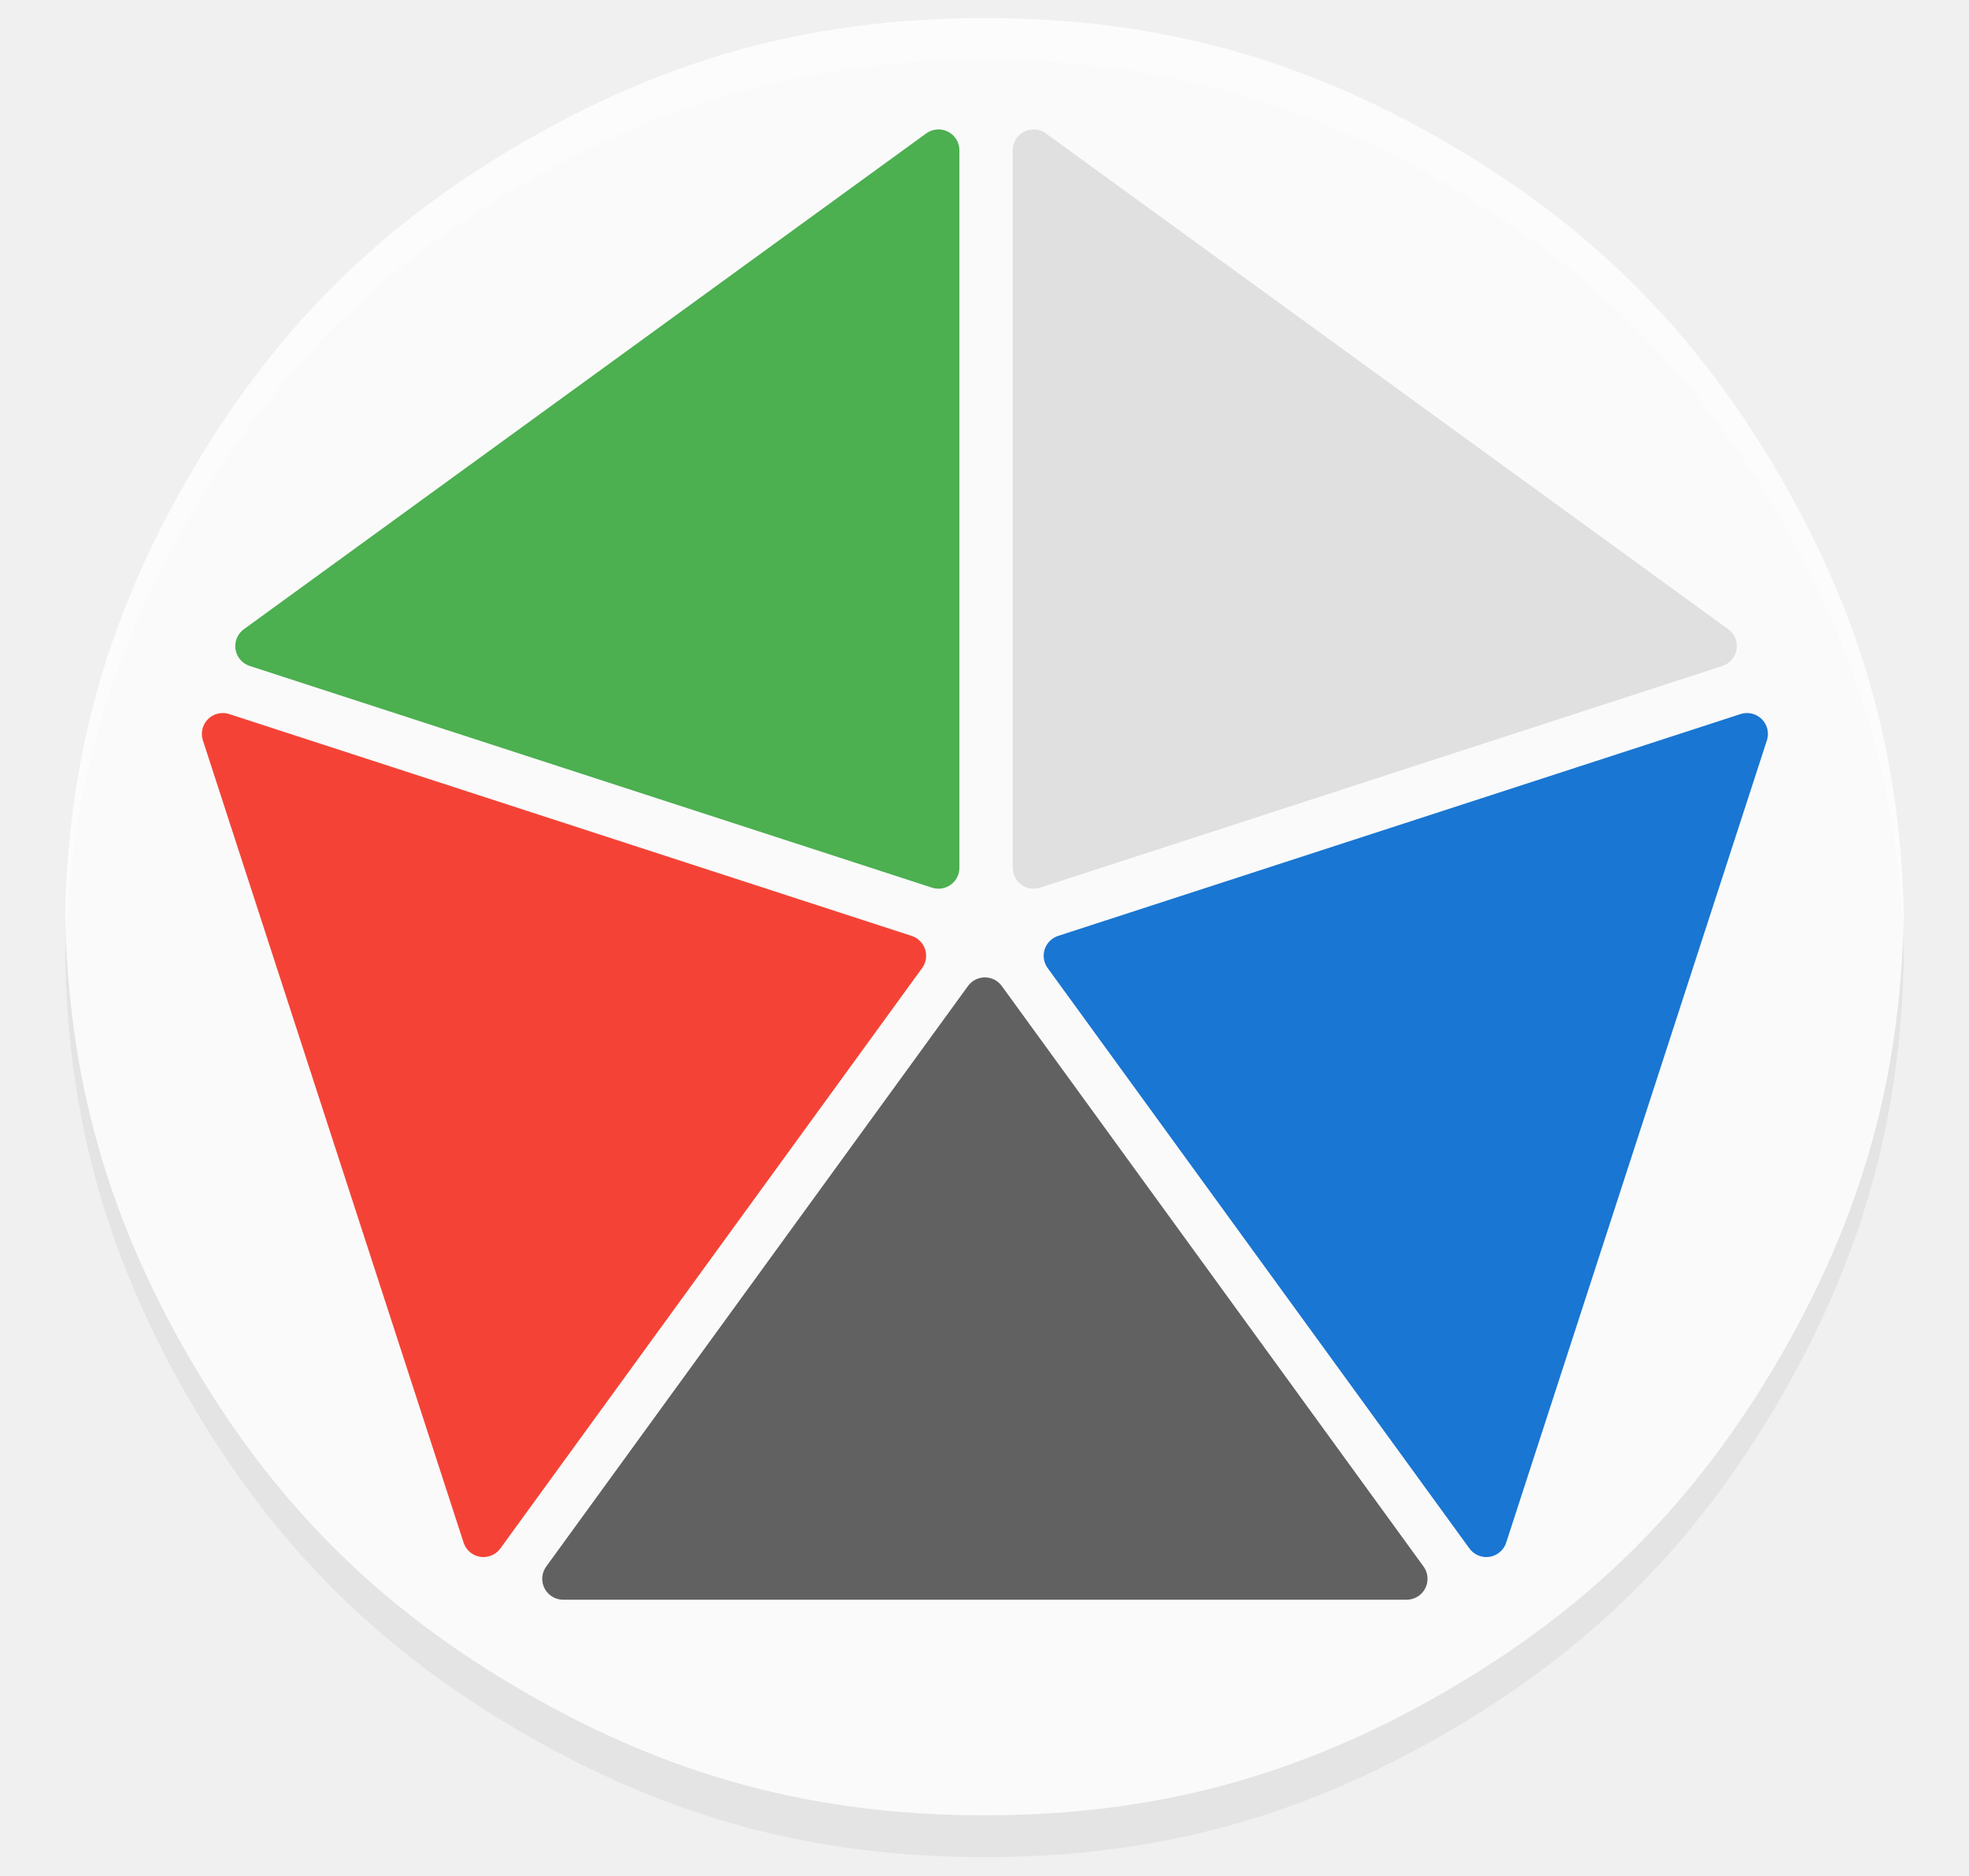
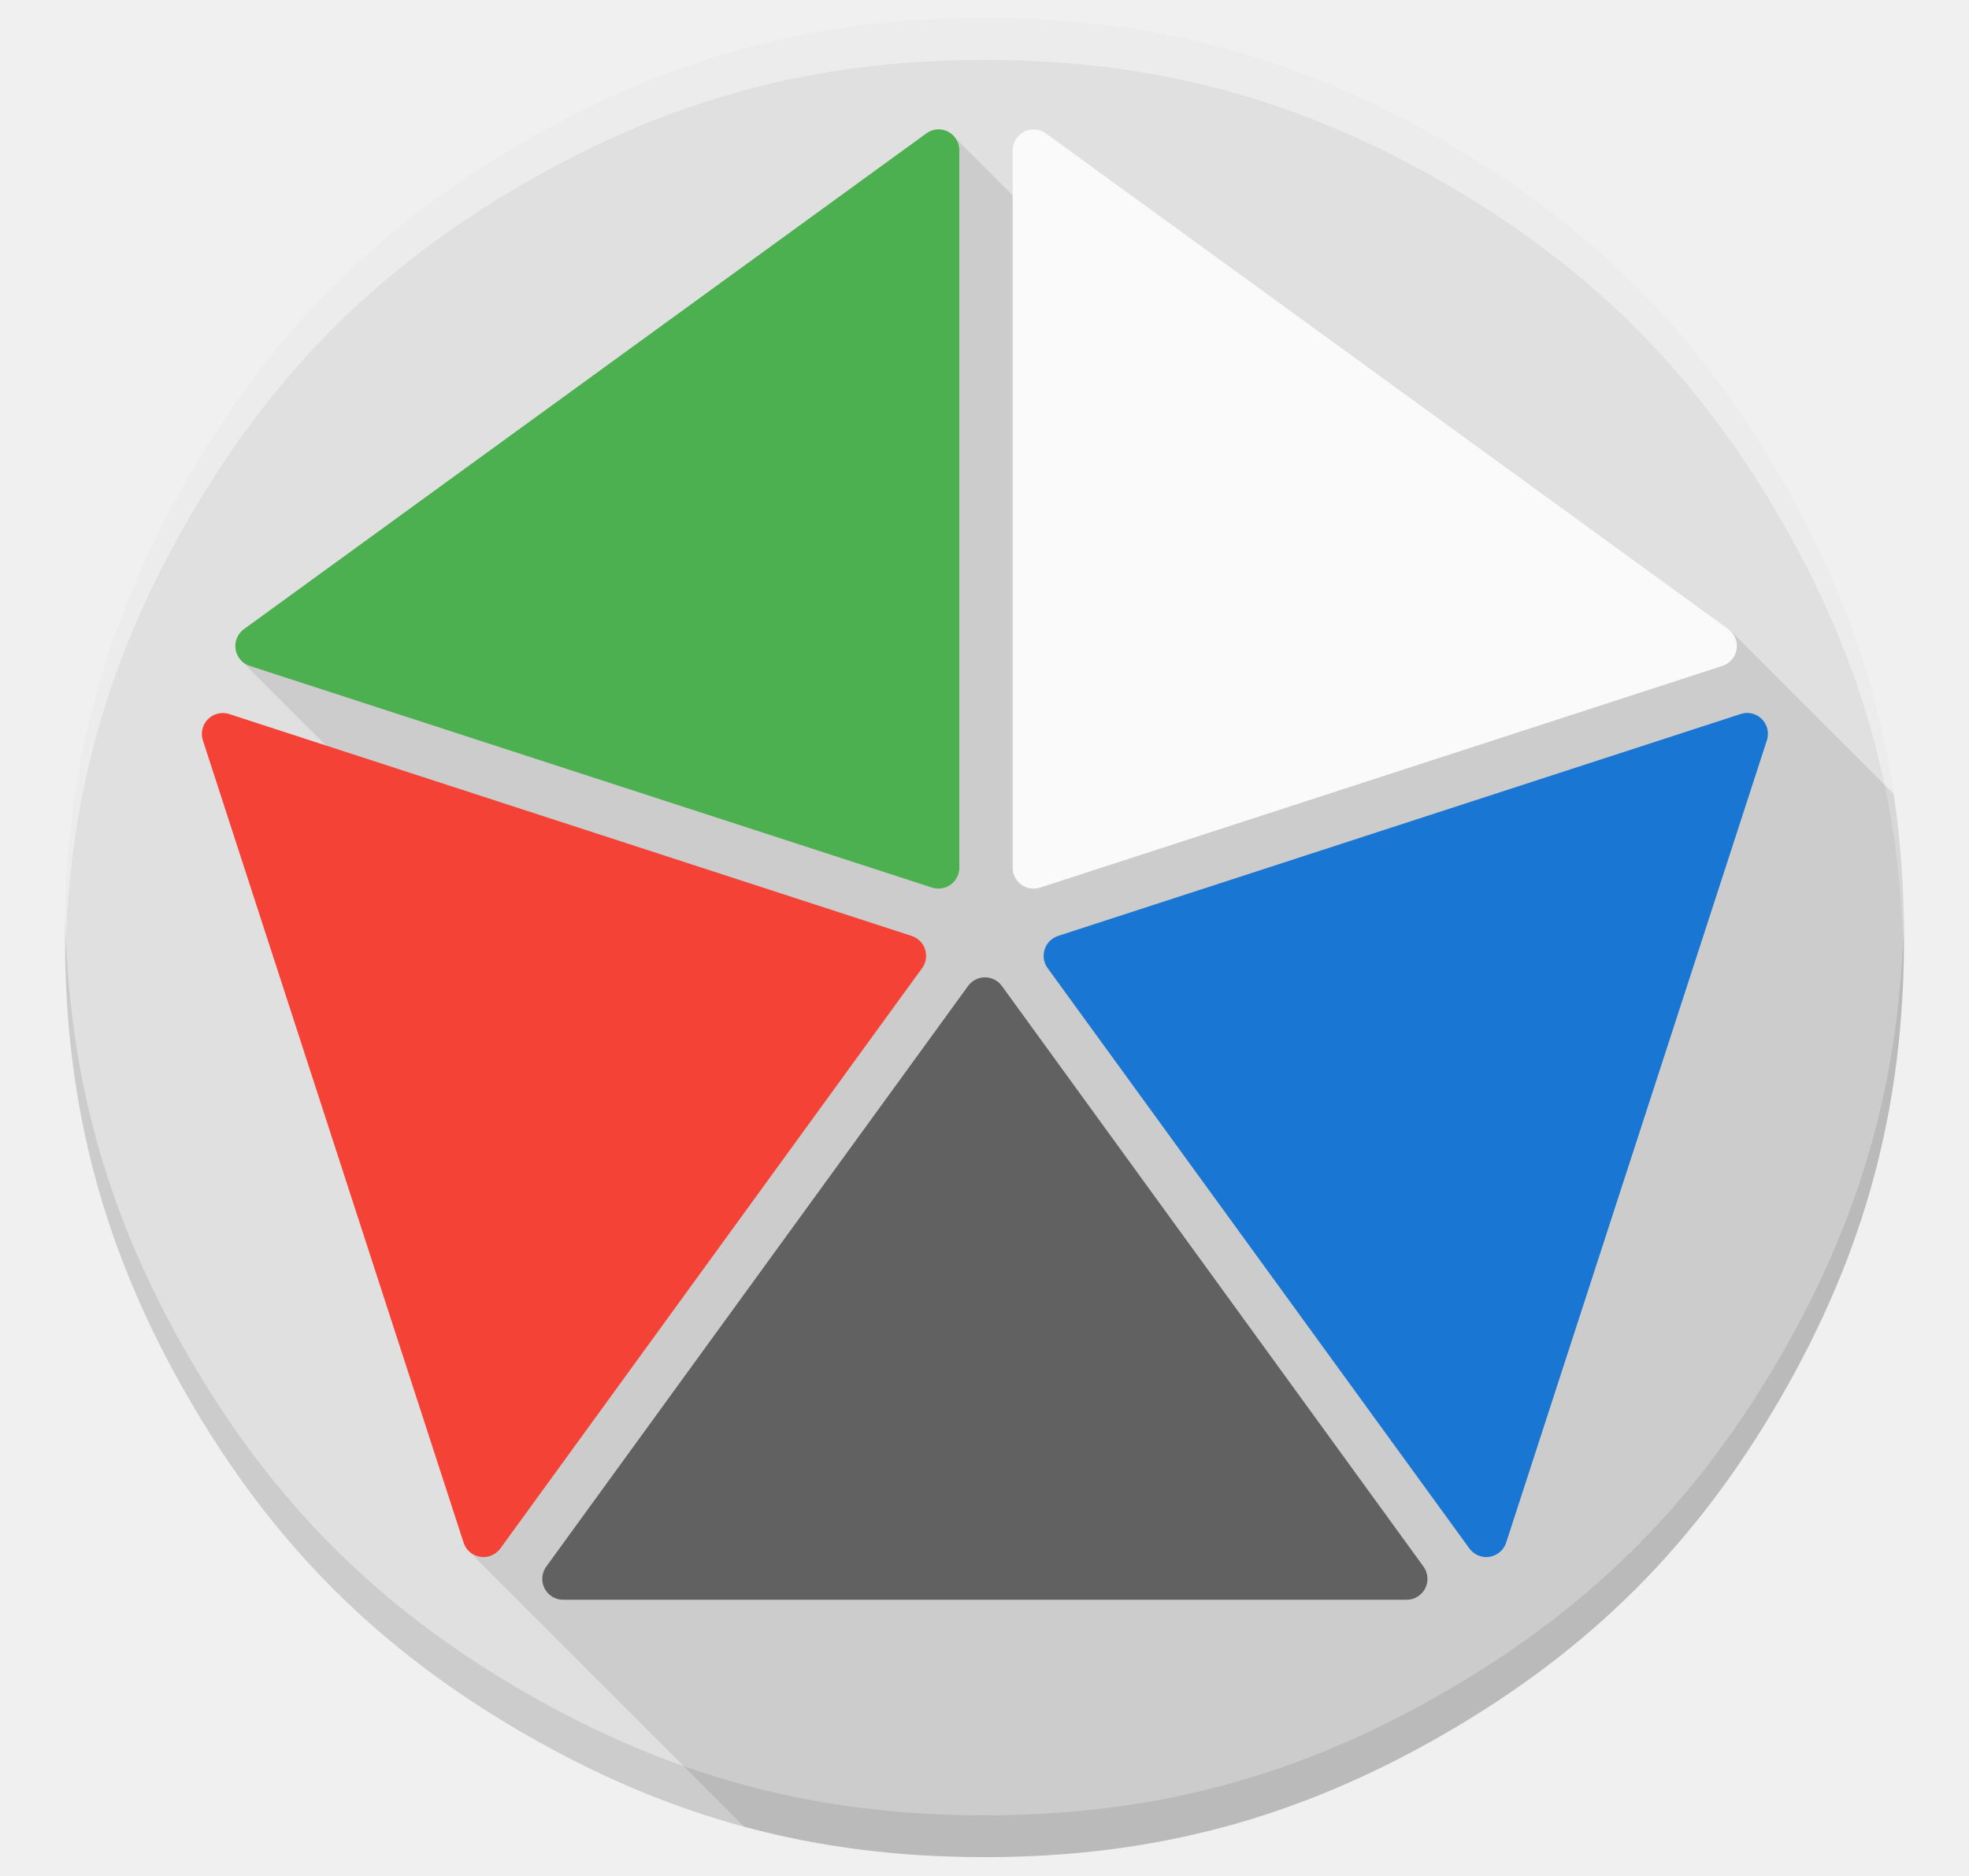
<svg xmlns="http://www.w3.org/2000/svg" height="314" width="329.688" id="svg2" version="1.1">
  <defs id="defs8">
    <clipPath id="presentation_clip_path" clipPathUnits="userSpaceOnUse">
      <rect x="0" y="0" width="14183" height="14356" id="rect4277" />
    </clipPath>
    <g id="bullet-char-template57356" transform="scale(0.0004882812,-0.0004882812)">
      <path d="M 580,1141 L 1163,571 580,0 -4,571 580,1141 Z" id="path4284" />
    </g>
    <g id="bullet-char-template57354" transform="scale(0.0004882812,-0.0004882812)">
      <path d="M 8,1128 L 1137,1128 1137,0 8,0 8,1128 Z" id="path4287" />
    </g>
    <g id="bullet-char-template10146" transform="scale(0.0004882812,-0.0004882812)">
      <path d="M 174,0 L 602,739 174,1481 1456,739 174,0 Z M 1358,739 L 309,1346 659,739 1358,739 Z" id="path4290" />
    </g>
    <g id="bullet-char-template10132" transform="scale(0.0004882812,-0.0004882812)">
      <path d="M 2015,739 L 1276,0 717,0 1260,543 174,543 174,936 1260,936 717,1481 1274,1481 2015,739 Z" id="path4293" />
    </g>
    <g id="bullet-char-template10007" transform="scale(0.0004882812,-0.0004882812)">
      <path d="M 0,-2 C -7,14 -16,27 -25,37 L 356,567 C 262,823 215,952 215,954 215,979 228,992 255,992 264,992 276,990 289,987 310,991 331,999 354,1012 L 381,999 492,748 772,1049 836,1024 860,1049 C 881,1039 901,1025 922,1006 886,937 835,863 770,784 769,783 710,716 594,584 L 774,223 C 774,196 753,168 711,139 L 727,119 C 717,90 699,76 672,76 641,76 570,178 457,381 L 164,-76 C 142,-110 111,-127 72,-127 30,-127 9,-110 8,-76 1,-67 -2,-52 -2,-32 -2,-23 -1,-13 0,-2 Z" id="path4296" />
    </g>
    <g id="bullet-char-template10004" transform="scale(0.0004882812,-0.0004882812)">
      <path d="M 285,-33 C 182,-33 111,30 74,156 52,228 41,333 41,471 41,549 55,616 82,672 116,743 169,778 240,778 293,778 328,747 346,684 L 369,508 C 377,444 397,411 428,410 L 1163,1116 C 1174,1127 1196,1133 1229,1133 1271,1133 1292,1118 1292,1087 L 1292,965 C 1292,929 1282,901 1262,881 L 442,47 C 390,-6 338,-33 285,-33 Z" id="path4299" />
    </g>
    <g id="bullet-char-template9679" transform="scale(0.0004882812,-0.0004882812)">
      <path d="M 813,0 C 632,0 489,54 383,161 276,268 223,411 223,592 223,773 276,916 383,1023 489,1130 632,1184 813,1184 992,1184 1136,1130 1245,1023 1353,916 1407,772 1407,592 1407,412 1353,268 1245,161 1136,54 992,0 813,0 Z" id="path4302" />
    </g>
    <g id="bullet-char-template8226" transform="scale(0.0004882812,-0.0004882812)">
      <path d="M 346,457 C 273,457 209,483 155,535 101,586 74,649 74,723 74,796 101,859 155,911 209,963 273,989 346,989 419,989 480,963 531,910 582,859 608,796 608,723 608,648 583,586 532,535 482,483 420,457 346,457 Z" id="path4305" />
    </g>
    <g id="bullet-char-template8211" transform="scale(0.0004882812,-0.0004882812)">
      <path d="M -4,459 L 1135,459 1135,606 -4,606 -4,459 Z" id="path4308" />
    </g>
  </defs>
-   <g id="g5279" transform="matrix(1.749607,0,0,1.749607,-24.11374,-329.3906)">
-     <g transform="translate(-388,172)" id="g5082">
-       <path style="fill:#fafafa;fill-opacity:1;stroke:none" d="m 496,194 c -16.201,0 -29.969,-3.692 -44,-11.786 -14.031,-8.107 -24.108,-18.184 -32.214,-32.214 C 411.692,135.969 408,122.201 408,106 408,89.799 411.692,76.031 419.786,62 427.892,47.969 437.969,37.892 452,29.786 466.031,21.692 479.799,18 496,18 c 16.201,0 29.969,3.692 44,11.786 14.031,8.107 24.108,18.184 32.214,32.214 8.094,14.031 11.786,27.799 11.786,44 0,16.201 -3.692,29.969 -11.786,44 -8.107,14.031 -18.184,24.108 -32.214,32.214 -14.031,8.094 -27.799,11.786 -44,11.786 l 0,0 z" id="path5084" />
-       <path id="path5086" d="m 408.031,104 c -0.013,0.667 -0.031,1.325 -0.031,2 0,16.201 3.687,29.969 11.781,44 8.107,14.031 18.188,24.112 32.219,32.219 C 466.031,190.313 479.799,194 496,194 c 16.201,0 29.969,-3.687 44,-11.781 C 554.031,174.112 564.112,164.031 572.219,150 580.313,135.969 584,122.201 584,106 c 0,-0.675 -0.018,-1.333 -0.031,-2 -0.296,15.336 -3.993,28.554 -11.75,42 C 564.112,160.031 554.031,170.112 540,178.219 525.969,186.313 512.201,190 496,190 479.799,190 466.031,186.313 452,178.219 437.969,170.112 427.888,160.031 419.781,146 c -7.757,-13.446 -11.454,-26.664 -11.75,-42 z" style="fill:#212121;fill-opacity:0.102;stroke:none" />
-       <path id="path5088" d="M 496,18 C 479.799,18 466.031,21.687 452,29.781 437.969,37.888 427.888,47.969 419.781,62 411.687,76.031 408,89.799 408,106 c 0,0.675 0.018,1.333 0.031,2 0.296,-15.336 3.993,-28.554 11.75,-42 C 427.888,51.969 437.969,41.888 452,33.781 466.031,25.687 479.799,22 496,22 c 16.201,0 29.969,3.687 44,11.781 14.031,8.107 24.112,18.188 32.219,32.219 7.757,13.446 11.454,26.664 11.75,42 C 583.982,107.333 584,106.675 584,106 584,89.799 580.313,76.031 572.219,62 564.112,47.969 554.031,37.888 540,29.781 525.969,21.687 512.201,18 496,18 z" style="fill:#ffffff;fill-opacity:0.4;stroke:none" />
-     </g>
-     <g id="g5160">
-       <path id="path5092" d="m 108.037,283.807 -40.361,55.557 80.722,0 -40.361,-55.557 z" style="fill:#616161;fill-opacity:1;stroke:#616161;stroke-width:4;stroke-linejoin:round;stroke-miterlimit:4;stroke-opacity:1;stroke-dasharray:none" />
-       <path id="path5094" d="m 180.973,258.507 -65.31,21.231 40.361,55.544 24.949,-76.775 z" style="fill:#1976d2;fill-opacity:1;stroke:#1976d2;stroke-width:4;stroke-linejoin:round;stroke-miterlimit:4;stroke-opacity:1;stroke-dasharray:none" />
-       <path id="path5096" d="m 112.7,202.652 0,68.665 65.297,-21.218 L 112.7,202.652 z" style="fill:#e0e0e0;fill-opacity:1;stroke:#e0e0e0;stroke-width:4;stroke-linejoin:round;stroke-miterlimit:4;stroke-opacity:1;stroke-dasharray:none" />
-       <path id="path5098" d="M 103.597,202.652 38.3,250.099 l 65.297,21.218 0,-68.665 z" style="fill:#4caf50;fill-opacity:1;stroke:#4caf50;stroke-width:4;stroke-linejoin:round;stroke-miterlimit:4;stroke-opacity:1;stroke-dasharray:none" />
-       <path id="path5100" d="M 35.102,258.507 60.051,335.281 100.412,279.738 35.102,258.507 z" style="fill:#f44336;fill-opacity:1;stroke:#f44336;stroke-width:4;stroke-linejoin:round;stroke-miterlimit:4;stroke-opacity:1;stroke-dasharray:none" />
-     </g>
-   </g>
+   <path style="fill:#e0e0e0;fill-opacity:1;stroke:none" d="m 164.844,310.965 c -28.345,0 -52.435,-6.459 -76.983,-20.62 C 63.313,276.162 45.682,258.531 31.499,233.983 17.337,209.435 10.878,185.345 10.878,157 c 0,-28.345 6.459,-52.435 20.62,-76.983 C 45.682,55.469 63.313,37.838 87.861,23.655 112.409,9.494 136.499,3.035 164.844,3.035 c 28.345,0 52.435,6.459 76.983,20.62 24.548,14.183 42.179,31.814 56.362,56.362 14.162,24.548 20.62,48.638 20.62,76.983 0,28.345 -6.459,52.435 -20.62,76.983 -14.183,24.548 -31.814,42.179 -56.362,56.362 -24.548,14.162 -48.638,20.62 -76.983,20.62 l 0,0 z" id="path5084" />
+   <path id="path5086" d="m 10.933,153.501 c -0.023,1.167 -0.055,2.318 -0.055,3.499 0,28.345 6.451,52.435 20.613,76.983 14.183,24.548 31.822,42.187 56.37,56.37 24.548,14.162 48.638,20.613 76.983,20.613 28.345,0 52.435,-6.451 76.983,-20.613 24.548,-14.183 42.187,-31.822 56.37,-56.37 14.162,-24.548 20.613,-48.638 20.613,-76.983 0,-1.181 -0.032,-2.333 -0.055,-3.499 -0.518,26.832 -6.986,49.958 -20.558,73.483 -14.183,24.548 -31.822,42.187 -56.37,56.37 -24.548,14.162 -48.638,20.613 -76.983,20.613 -28.345,0 -52.435,-6.451 -76.983,-20.613 C 63.313,269.171 45.674,251.532 31.491,226.984 17.919,203.459 11.451,180.333 10.933,153.501 z" style="fill:#212121;fill-opacity:0.102;stroke:none" />
+   <path id="path5088" d="m 164.844,3.035 c -28.345,0 -52.435,6.451 -76.983,20.613 C 63.313,37.83 45.674,55.469 31.491,80.017 17.329,104.565 10.878,128.655 10.878,157 c 0,1.181 0.032,2.333 0.055,3.499 0.518,-26.832 6.986,-49.958 20.558,-73.483 C 45.674,62.468 63.313,44.829 87.861,30.646 112.409,16.484 136.499,10.033 164.844,10.033 c 28.345,0 52.435,6.451 76.983,20.613 24.548,14.183 42.187,31.822 56.37,56.37 13.571,23.525 20.04,46.652 20.558,73.483 0.022,-1.167 0.055,-2.318 0.055,-3.499 0,-28.345 -6.451,-52.435 -20.613,-76.983 C 284.013,55.469 266.374,37.83 241.826,23.647 217.278,9.486 193.189,3.035 164.844,3.035 z" style="fill:#ffffff;fill-opacity:0.4;stroke:none" />
+   <path style="fill:#212121;stroke:none;stroke-width:1px;stroke-linecap:butt;stroke-linejoin:miter;stroke-opacity:1;fill-opacity:0.102" d="M 159.344 22.5 L 40.188 110.438 L 125.312 195.562 L 78.031 259.281 L 114.438 295.688 L 124.625 305.875 C 137.356 309.318 150.554 310.969 164.844 310.969 C 193.189 310.969 217.264 304.505 241.812 290.344 C 266.361 276.16 284.004 258.517 298.188 233.969 C 312.349 209.421 318.812 185.345 318.812 157 C 318.812 148.635 318.22 140.651 317.062 132.906 L 289.781 105.625 L 253.469 116.656 L 159.344 22.5 z " id="path5160" />
+   <path style="fill:#616161;fill-opacity:1;stroke:none;stroke-width:6.998;stroke-linejoin:round;stroke-miterlimit:4;stroke-opacity:1;stroke-dasharray:none" d="M 164.719 163.656 A 3.5 3.5 0 0 0 162.094 165.094 L 91.469 262.312 A 3.5 3.5 0 0 0 94.281 267.875 L 235.531 267.875 A 3.5 3.5 0 0 0 238.344 262.312 L 167.75 165.094 A 3.5 3.5 0 0 0 164.719 163.656 z " id="path5092" />
+   <path style="fill:#1976d2;fill-opacity:1;stroke:none;stroke-width:6.998;stroke-linejoin:round;stroke-miterlimit:4;stroke-opacity:1;stroke-dasharray:none" d="M 292.469 119.375 A 3.5 3.5 0 0 0 292.125 119.406 A 3.5 3.5 0 0 0 291.438 119.562 L 177.156 156.719 A 3.5 3.5 0 0 0 175.406 162.094 L 246.031 259.281 A 3.5 3.5 0 0 0 252.188 258.312 L 295.844 123.969 A 3.5 3.5 0 0 0 292.469 119.375 z " id="path5094" />
+   <path style="fill:#fafafa;fill-opacity:1;stroke:none;stroke-width:6.998;stroke-linejoin:round;stroke-miterlimit:4;stroke-opacity:1;stroke-dasharray:none" d="M 172.812 21.688 A 3.5 3.5 0 0 0 169.562 25.156 L 169.562 145.312 A 3.5 3.5 0 0 0 174.156 148.625 L 288.406 111.5 A 3.5 3.5 0 0 0 289.375 105.344 L 175.125 22.344 A 3.5 3.5 0 0 0 172.812 21.688 z " id="path5096" />
+   <path style="fill:#4caf50;fill-opacity:1;stroke:none;stroke-width:6.998;stroke-linejoin:round;stroke-miterlimit:4;stroke-opacity:1;stroke-dasharray:none" d="M 157.031 21.656 A 3.5 3.5 0 0 0 156.688 21.688 A 3.5 3.5 0 0 0 155.094 22.344 L 40.844 105.344 A 3.5 3.5 0 0 0 41.812 111.5 L 156.062 148.625 A 3.5 3.5 0 0 0 160.625 145.312 L 160.625 25.156 A 3.5 3.5 0 0 0 157.031 21.656 z " id="path5098" />
+   <path style="fill:#f44336;fill-opacity:1;stroke:none;stroke-width:6.998;stroke-linejoin:round;stroke-miterlimit:4;stroke-opacity:1;stroke-dasharray:none" d="M 37 119.406 A 3.5 3.5 0 0 0 33.969 123.969 L 77.625 258.312 A 3.5 3.5 0 0 0 83.781 259.281 L 154.406 162.094 A 3.5 3.5 0 0 0 152.656 156.719 L 38.375 119.562 A 3.5 3.5 0 0 0 37 119.406 z " id="path5100" />
</svg>
